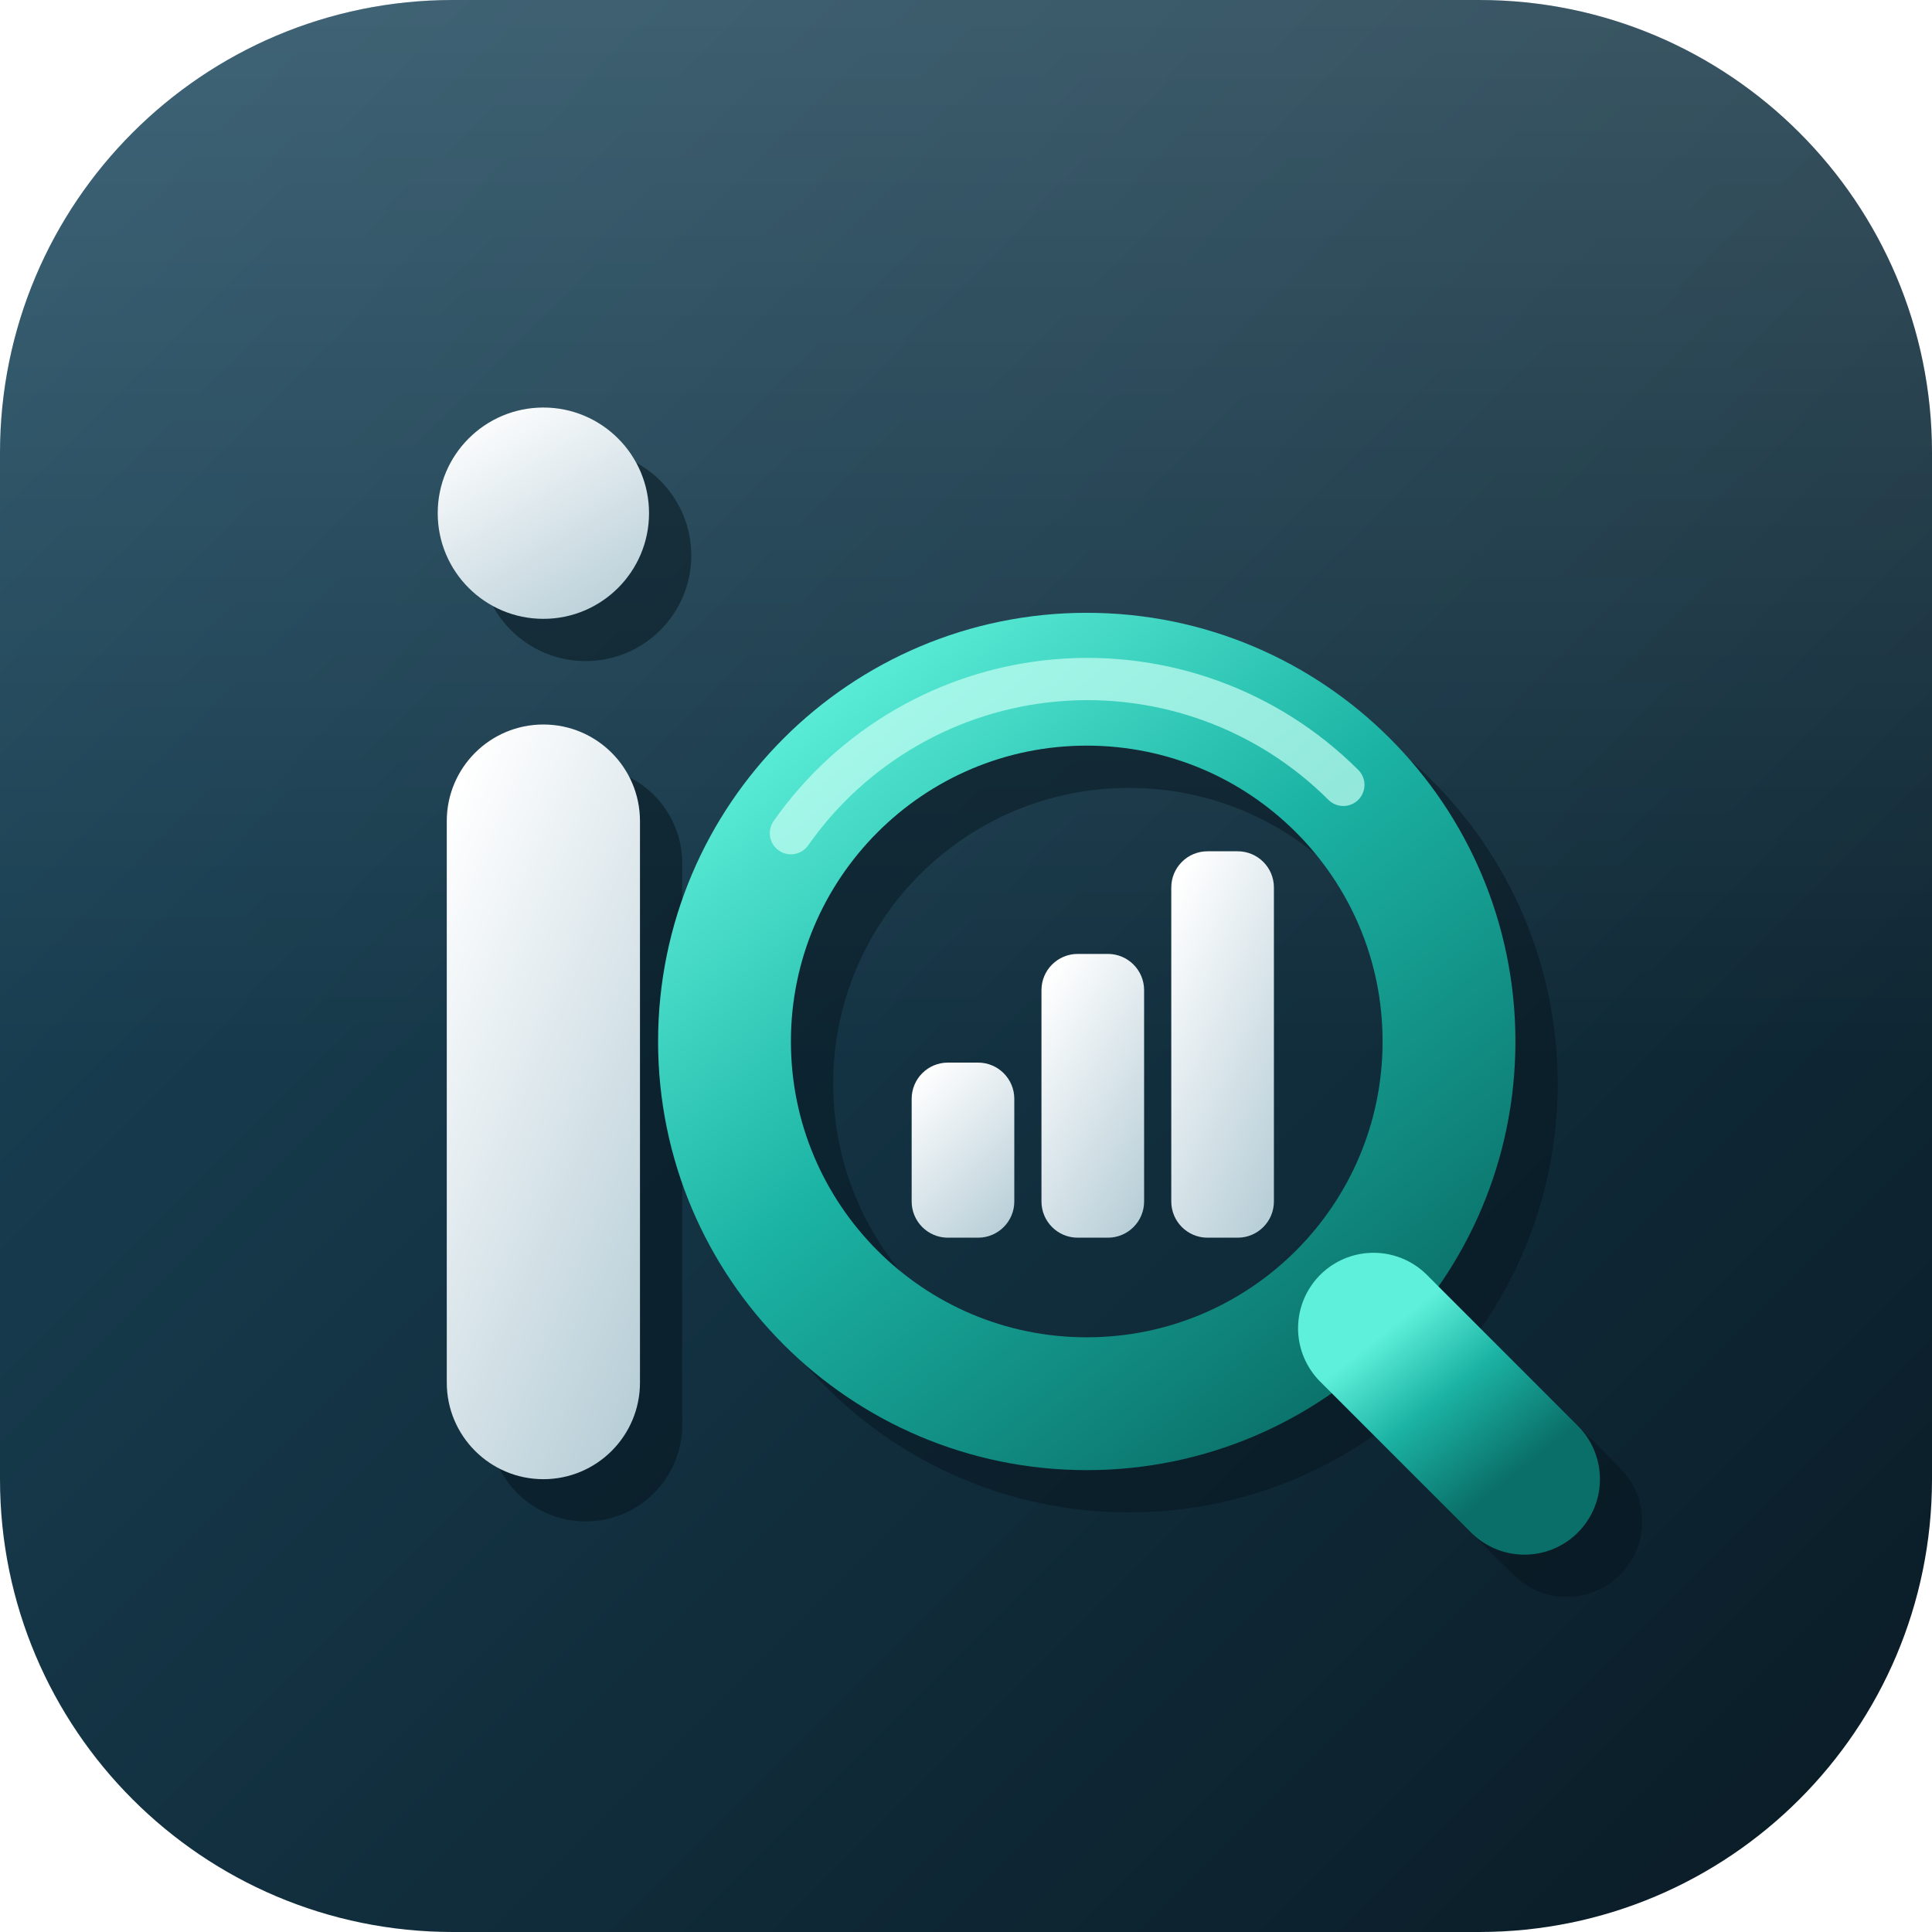
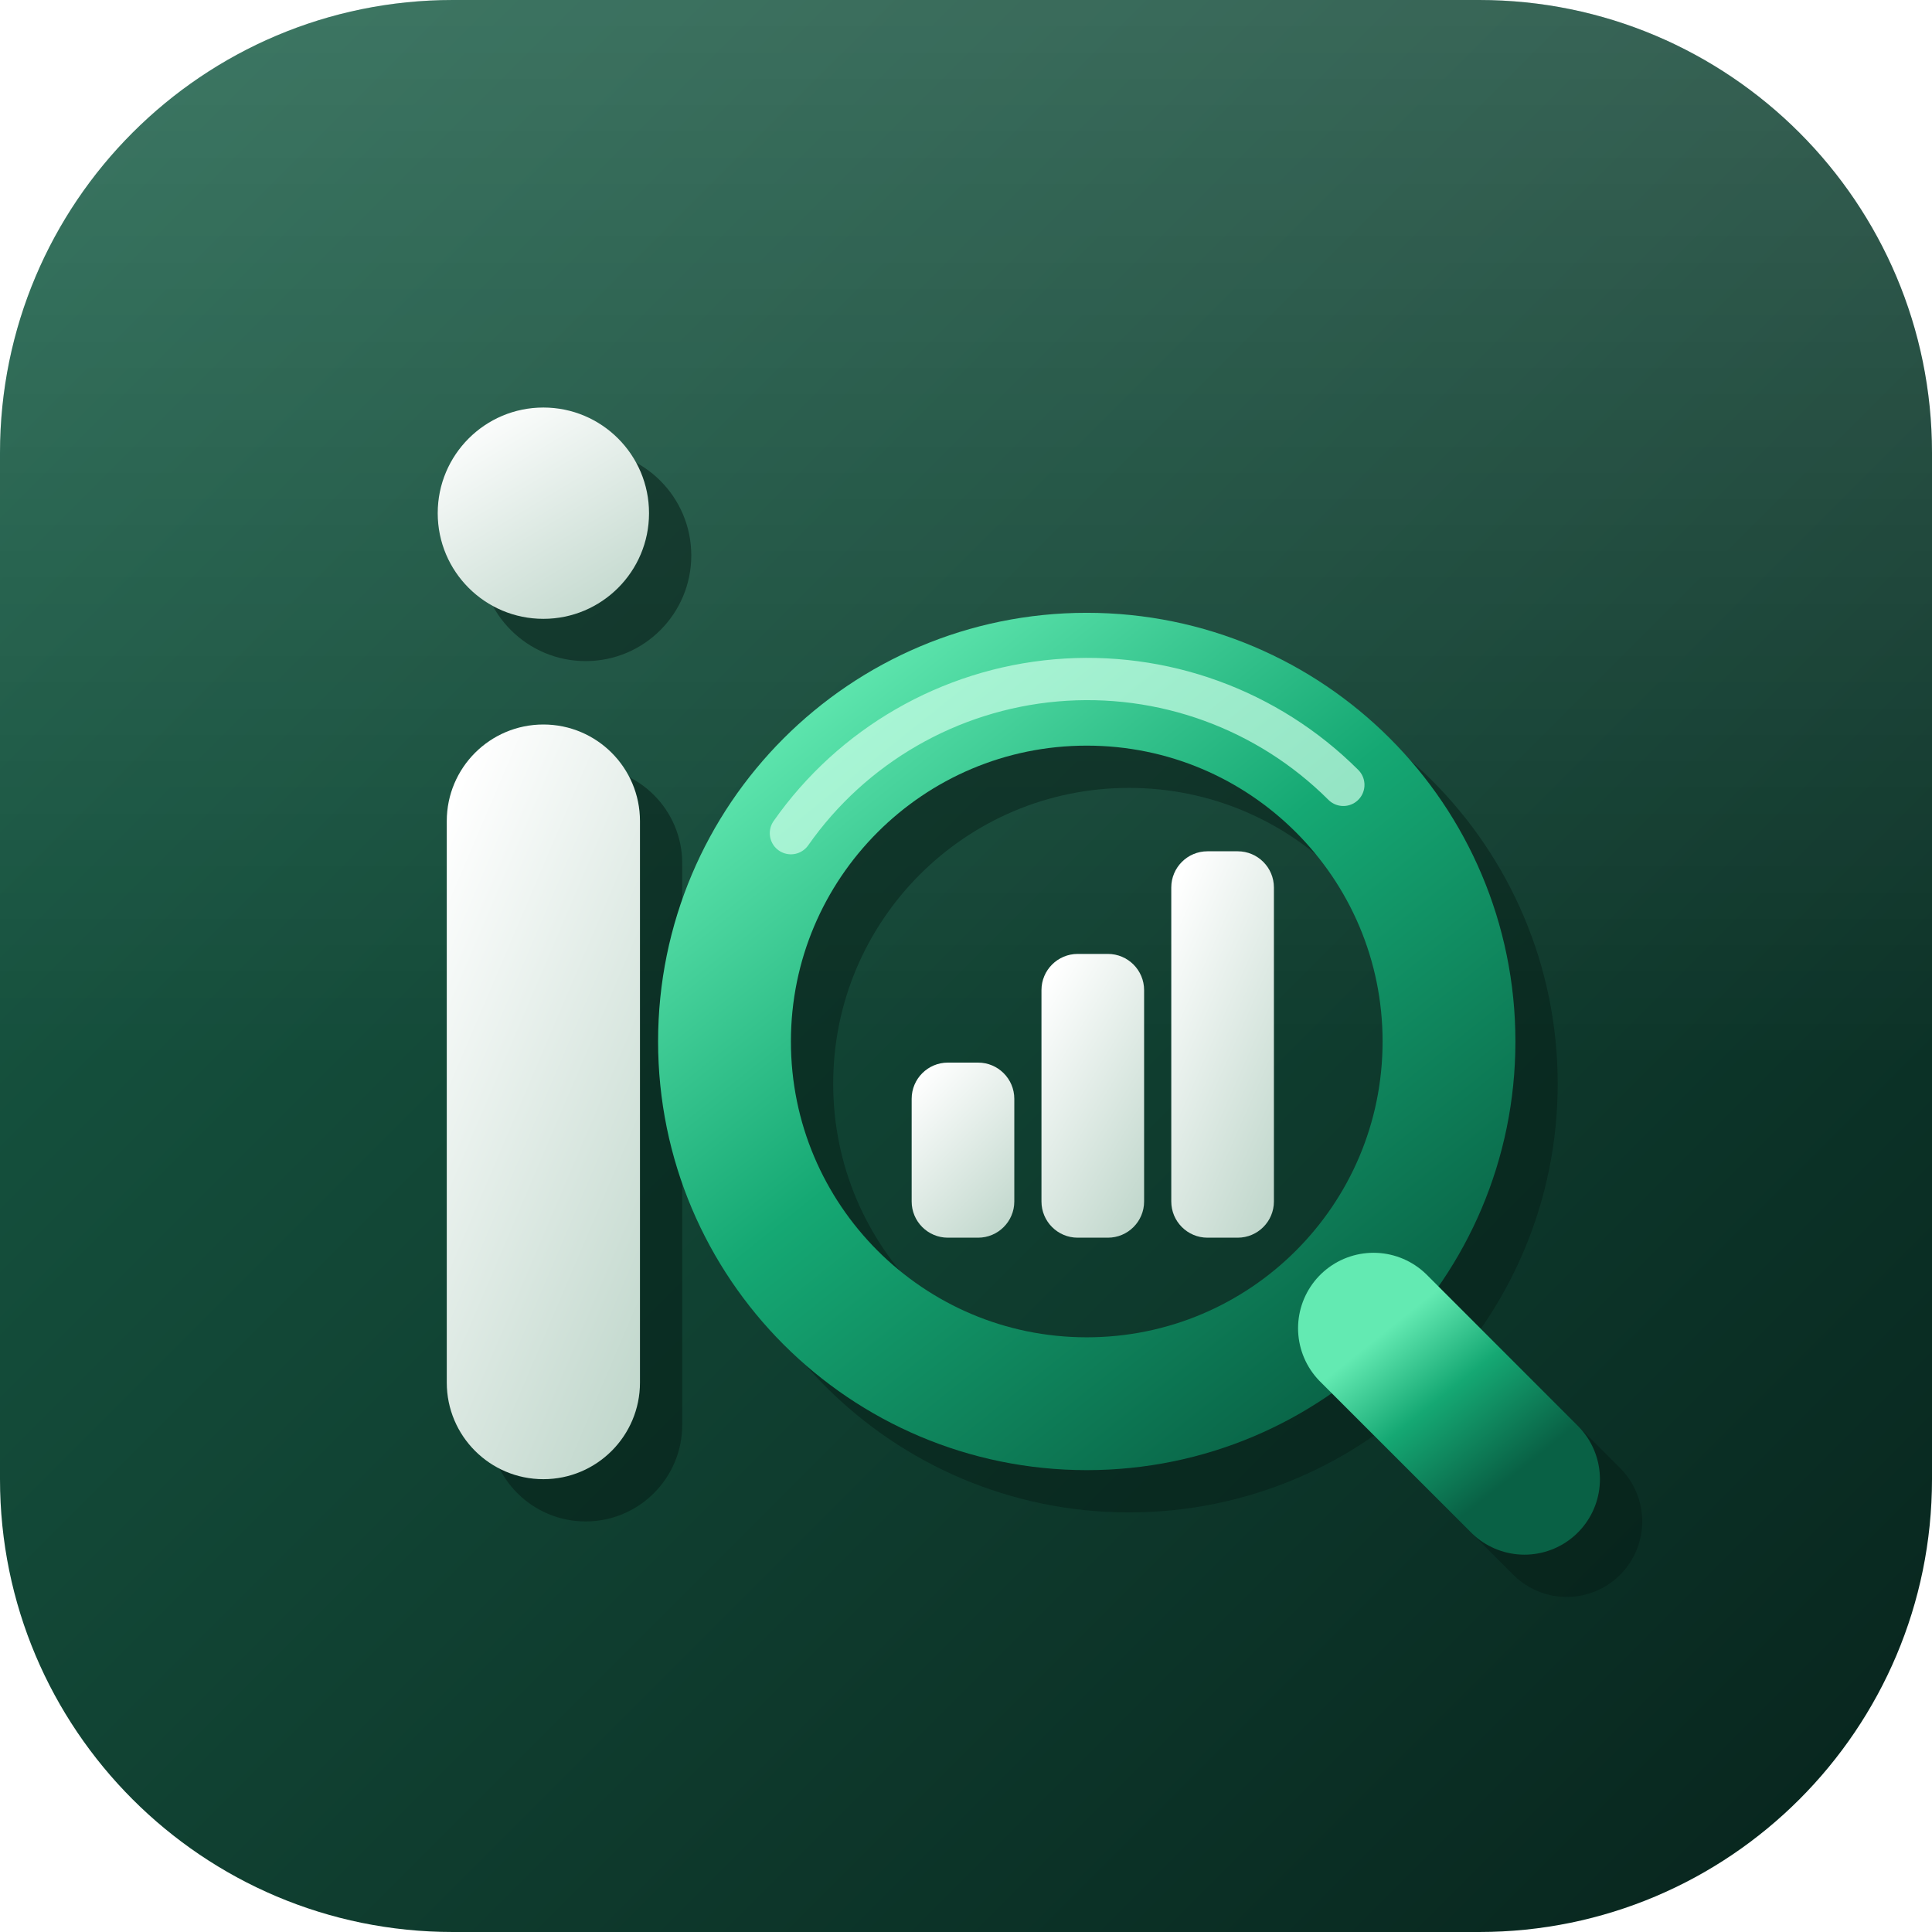
<svg xmlns="http://www.w3.org/2000/svg" viewBox="0 0 64 64" width="64" height="64" role="img" aria-label="ITQAN IQ">
  <defs>
    <linearGradient id="iq-tile" x1="0" y1="0" x2="1" y2="1">
-       <stop offset="0" stop-color="#1d4a60" />
-       <stop offset="1" stop-color="#091a24" />
+       <stop offset="0" stop-color="#1a6149" />
+       <stop offset="1" stop-color="#07231c" />
    </linearGradient>
    <linearGradient id="iq-sheen" x1="0" y1="0" x2="0" y2="1">
      <stop offset="0" stop-color="#fff" stop-opacity=".16" />
      <stop offset=".55" stop-color="#fff" stop-opacity="0" />
    </linearGradient>
-     <linearGradient id="iq-teal" x1=".1" y1="0" x2=".9" y2="1">
-       <stop offset="0" stop-color="#5ef0da" />
-       <stop offset=".45" stop-color="#1bb3a4" />
-       <stop offset="1" stop-color="#0a6f68" />
+     <linearGradient id="iq-green" x1=".1" y1="0" x2=".9" y2="1">
+       <stop offset="0" stop-color="#63eab2" />
+       <stop offset=".45" stop-color="#15a873" />
+       <stop offset="1" stop-color="#096145" />
    </linearGradient>
    <linearGradient id="iq-silver" x1=".2" y1="0" x2=".8" y2="1">
      <stop offset="0" stop-color="#fff" />
-       <stop offset="1" stop-color="#b9cfd8" />
+       <stop offset="1" stop-color="#c2d8cd" />
    </linearGradient>
  </defs>
  <rect width="64" height="64" rx="15" fill="url(#iq-tile)" />
  <rect width="64" height="64" rx="15" fill="url(#iq-sheen)" />
-   <g fill="#04121a" opacity=".5">
+   <g fill="#041a13" opacity=".5">
    <circle cx="19.4" cy="18.4" r="3.5" />
    <rect x="16.2" y="25.4" width="6.4" height="25" rx="3.2" />
  </g>
-   <g fill="none" stroke="#04121a" opacity=".45" stroke-linecap="round">
+   <g fill="none" stroke="#041a13" opacity=".45" stroke-linecap="round">
    <circle cx="37.4" cy="35.9" r="12" stroke-width="4.4" />
    <path d="M46.9 45.4 51.9 50.4" stroke-width="5" />
  </g>
  <circle cx="18" cy="17" r="3.5" fill="url(#iq-silver)" />
  <rect x="14.8" y="24" width="6.4" height="25" rx="3.2" fill="url(#iq-silver)" />
-   <circle cx="36" cy="34.5" r="12" fill="none" stroke="url(#iq-teal)" stroke-width="4.4" />
-   <path d="M45.5 44 50.5 49" fill="none" stroke="url(#iq-teal)" stroke-width="5" stroke-linecap="round" />
-   <path d="M26.2 27.6A12 12 0 0 1 44.5 26" fill="none" stroke="#c6fff4" stroke-opacity=".7" stroke-width="1.4" stroke-linecap="round" />
+   <circle cx="36" cy="34.5" r="12" fill="none" stroke="url(#iq-green)" stroke-width="4.4" />
+   <path d="M45.5 44 50.5 49" fill="none" stroke="url(#iq-green)" stroke-width="5" stroke-linecap="round" />
+   <path d="M26.2 27.6A12 12 0 0 1 44.5 26" fill="none" stroke="#ccffe9" stroke-opacity=".7" stroke-width="1.4" stroke-linecap="round" />
  <g fill="url(#iq-silver)">
    <rect x="30.2" y="35.2" width="3.4" height="5.8" rx="1.2" />
    <rect x="34.5" y="31.6" width="3.4" height="9.4" rx="1.2" />
    <rect x="38.8" y="28.2" width="3.4" height="12.8" rx="1.2" />
  </g>
</svg>
